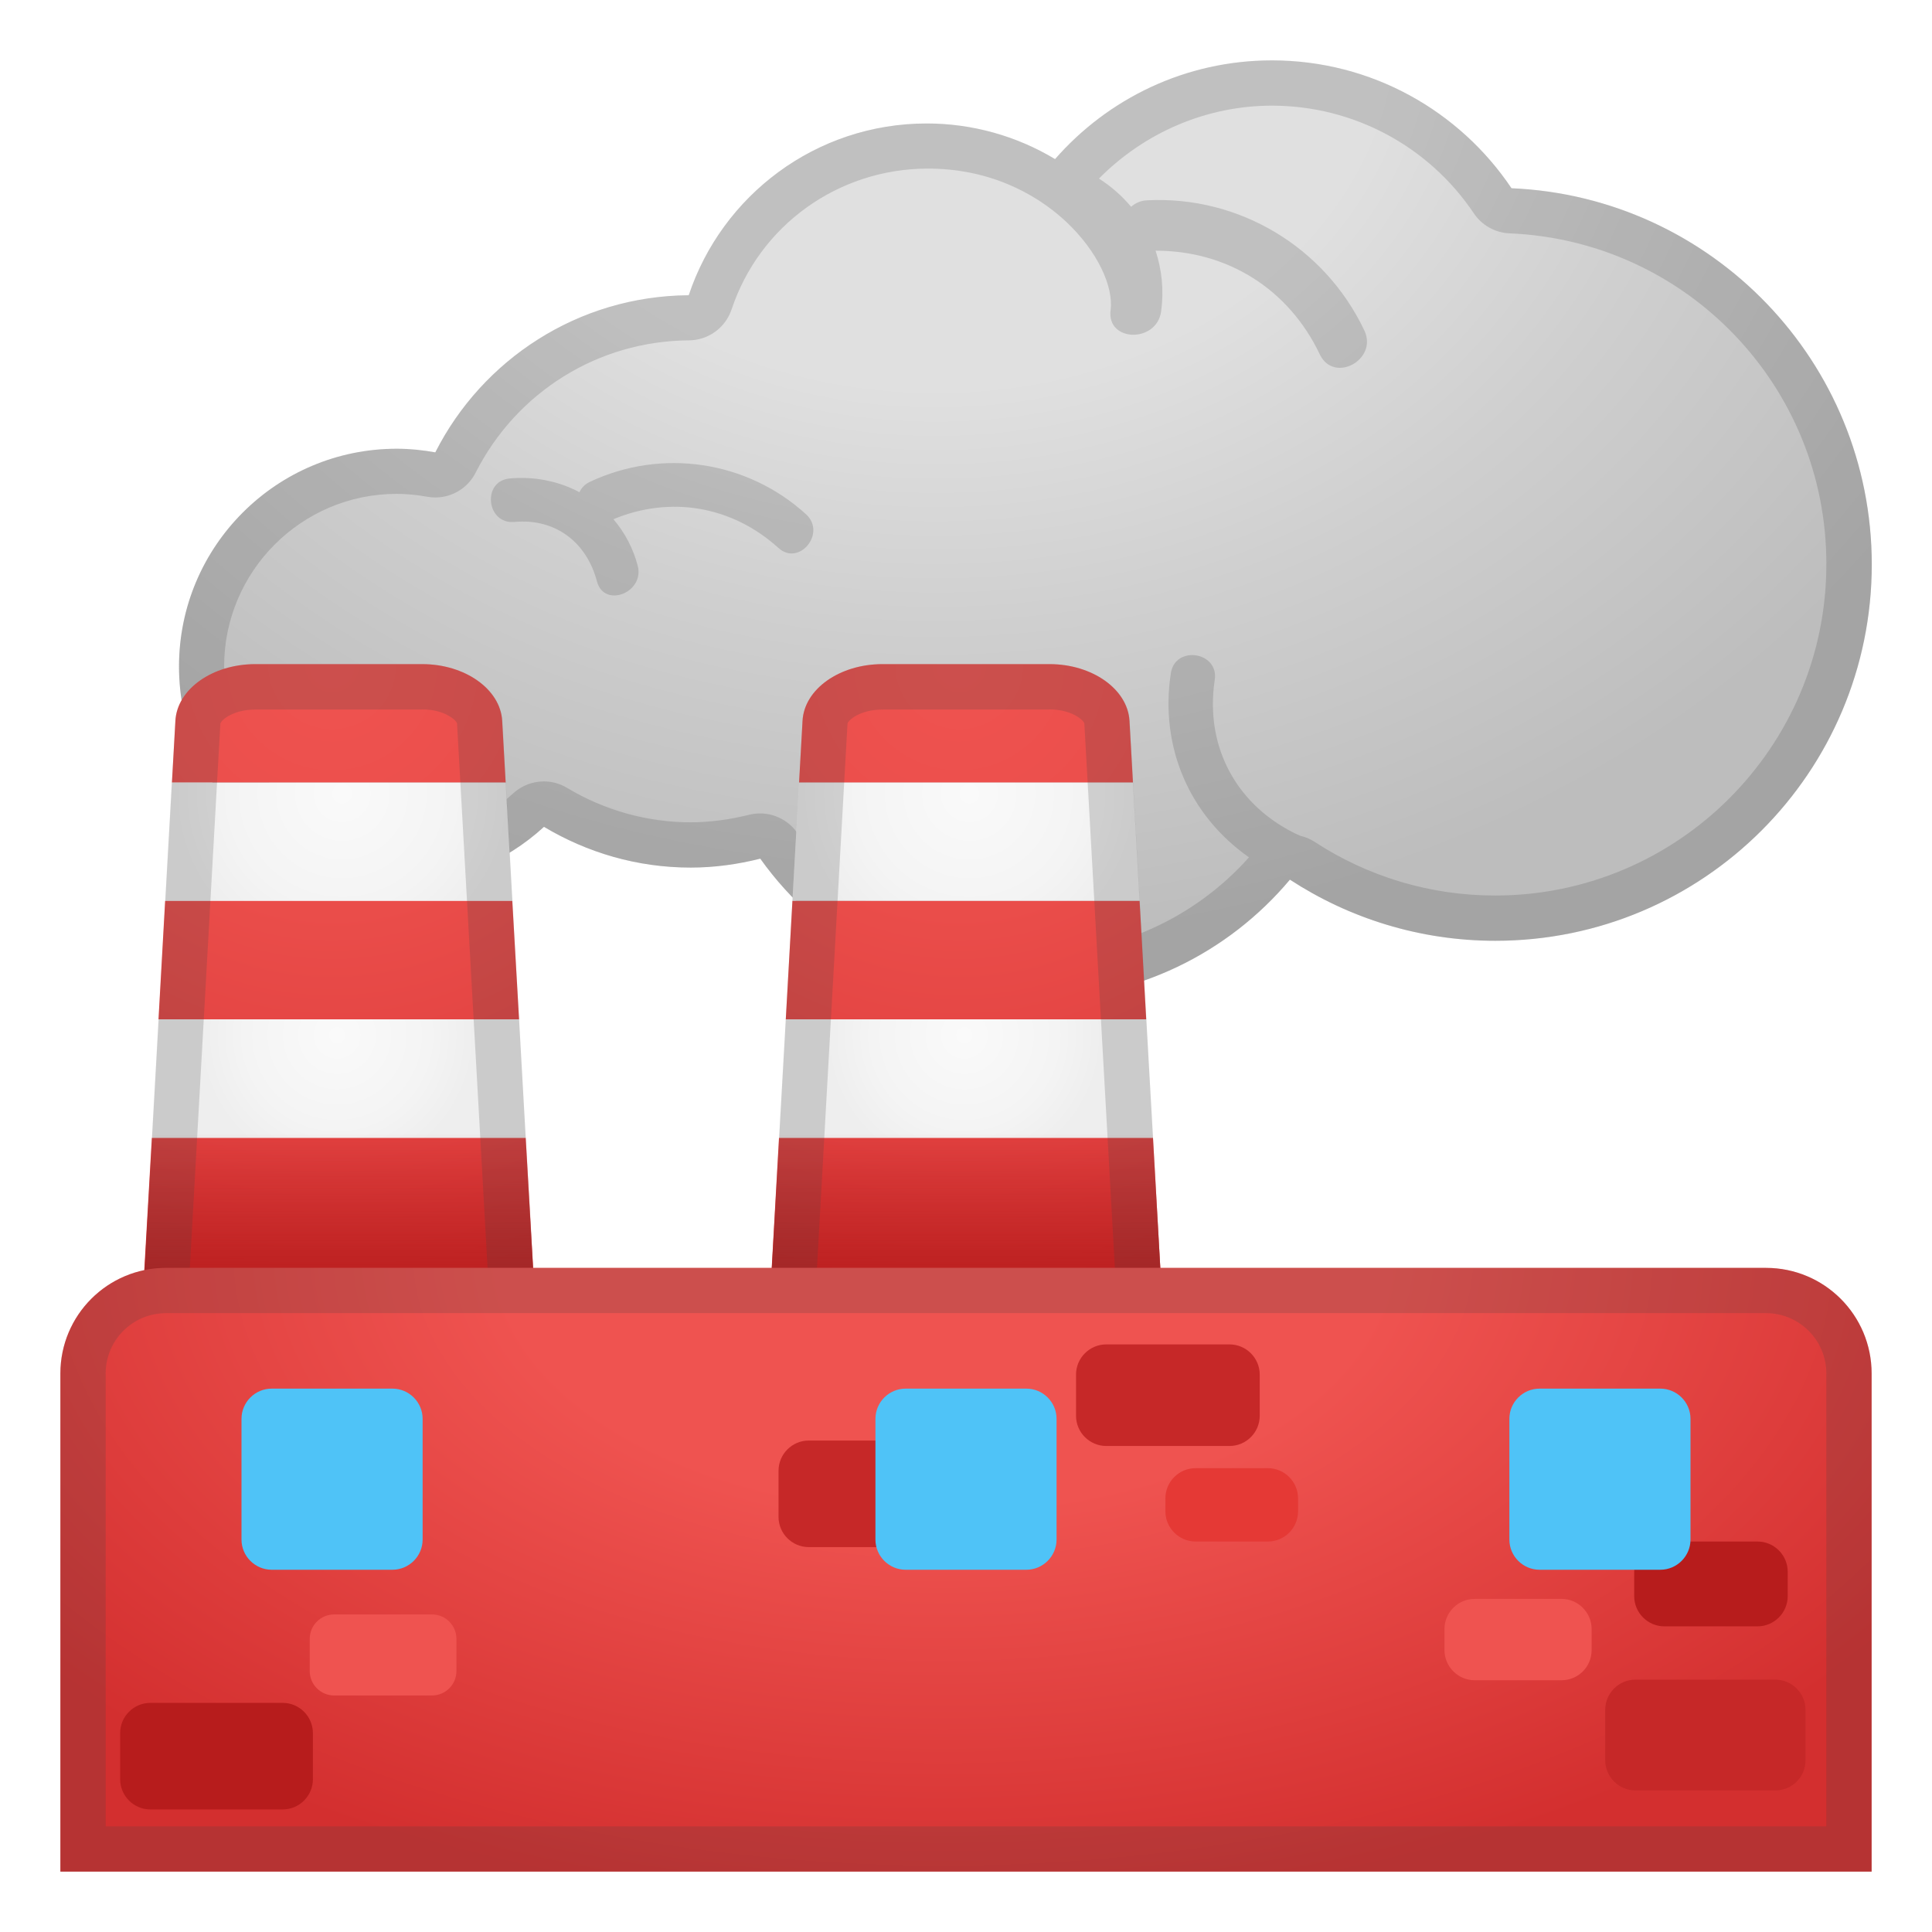
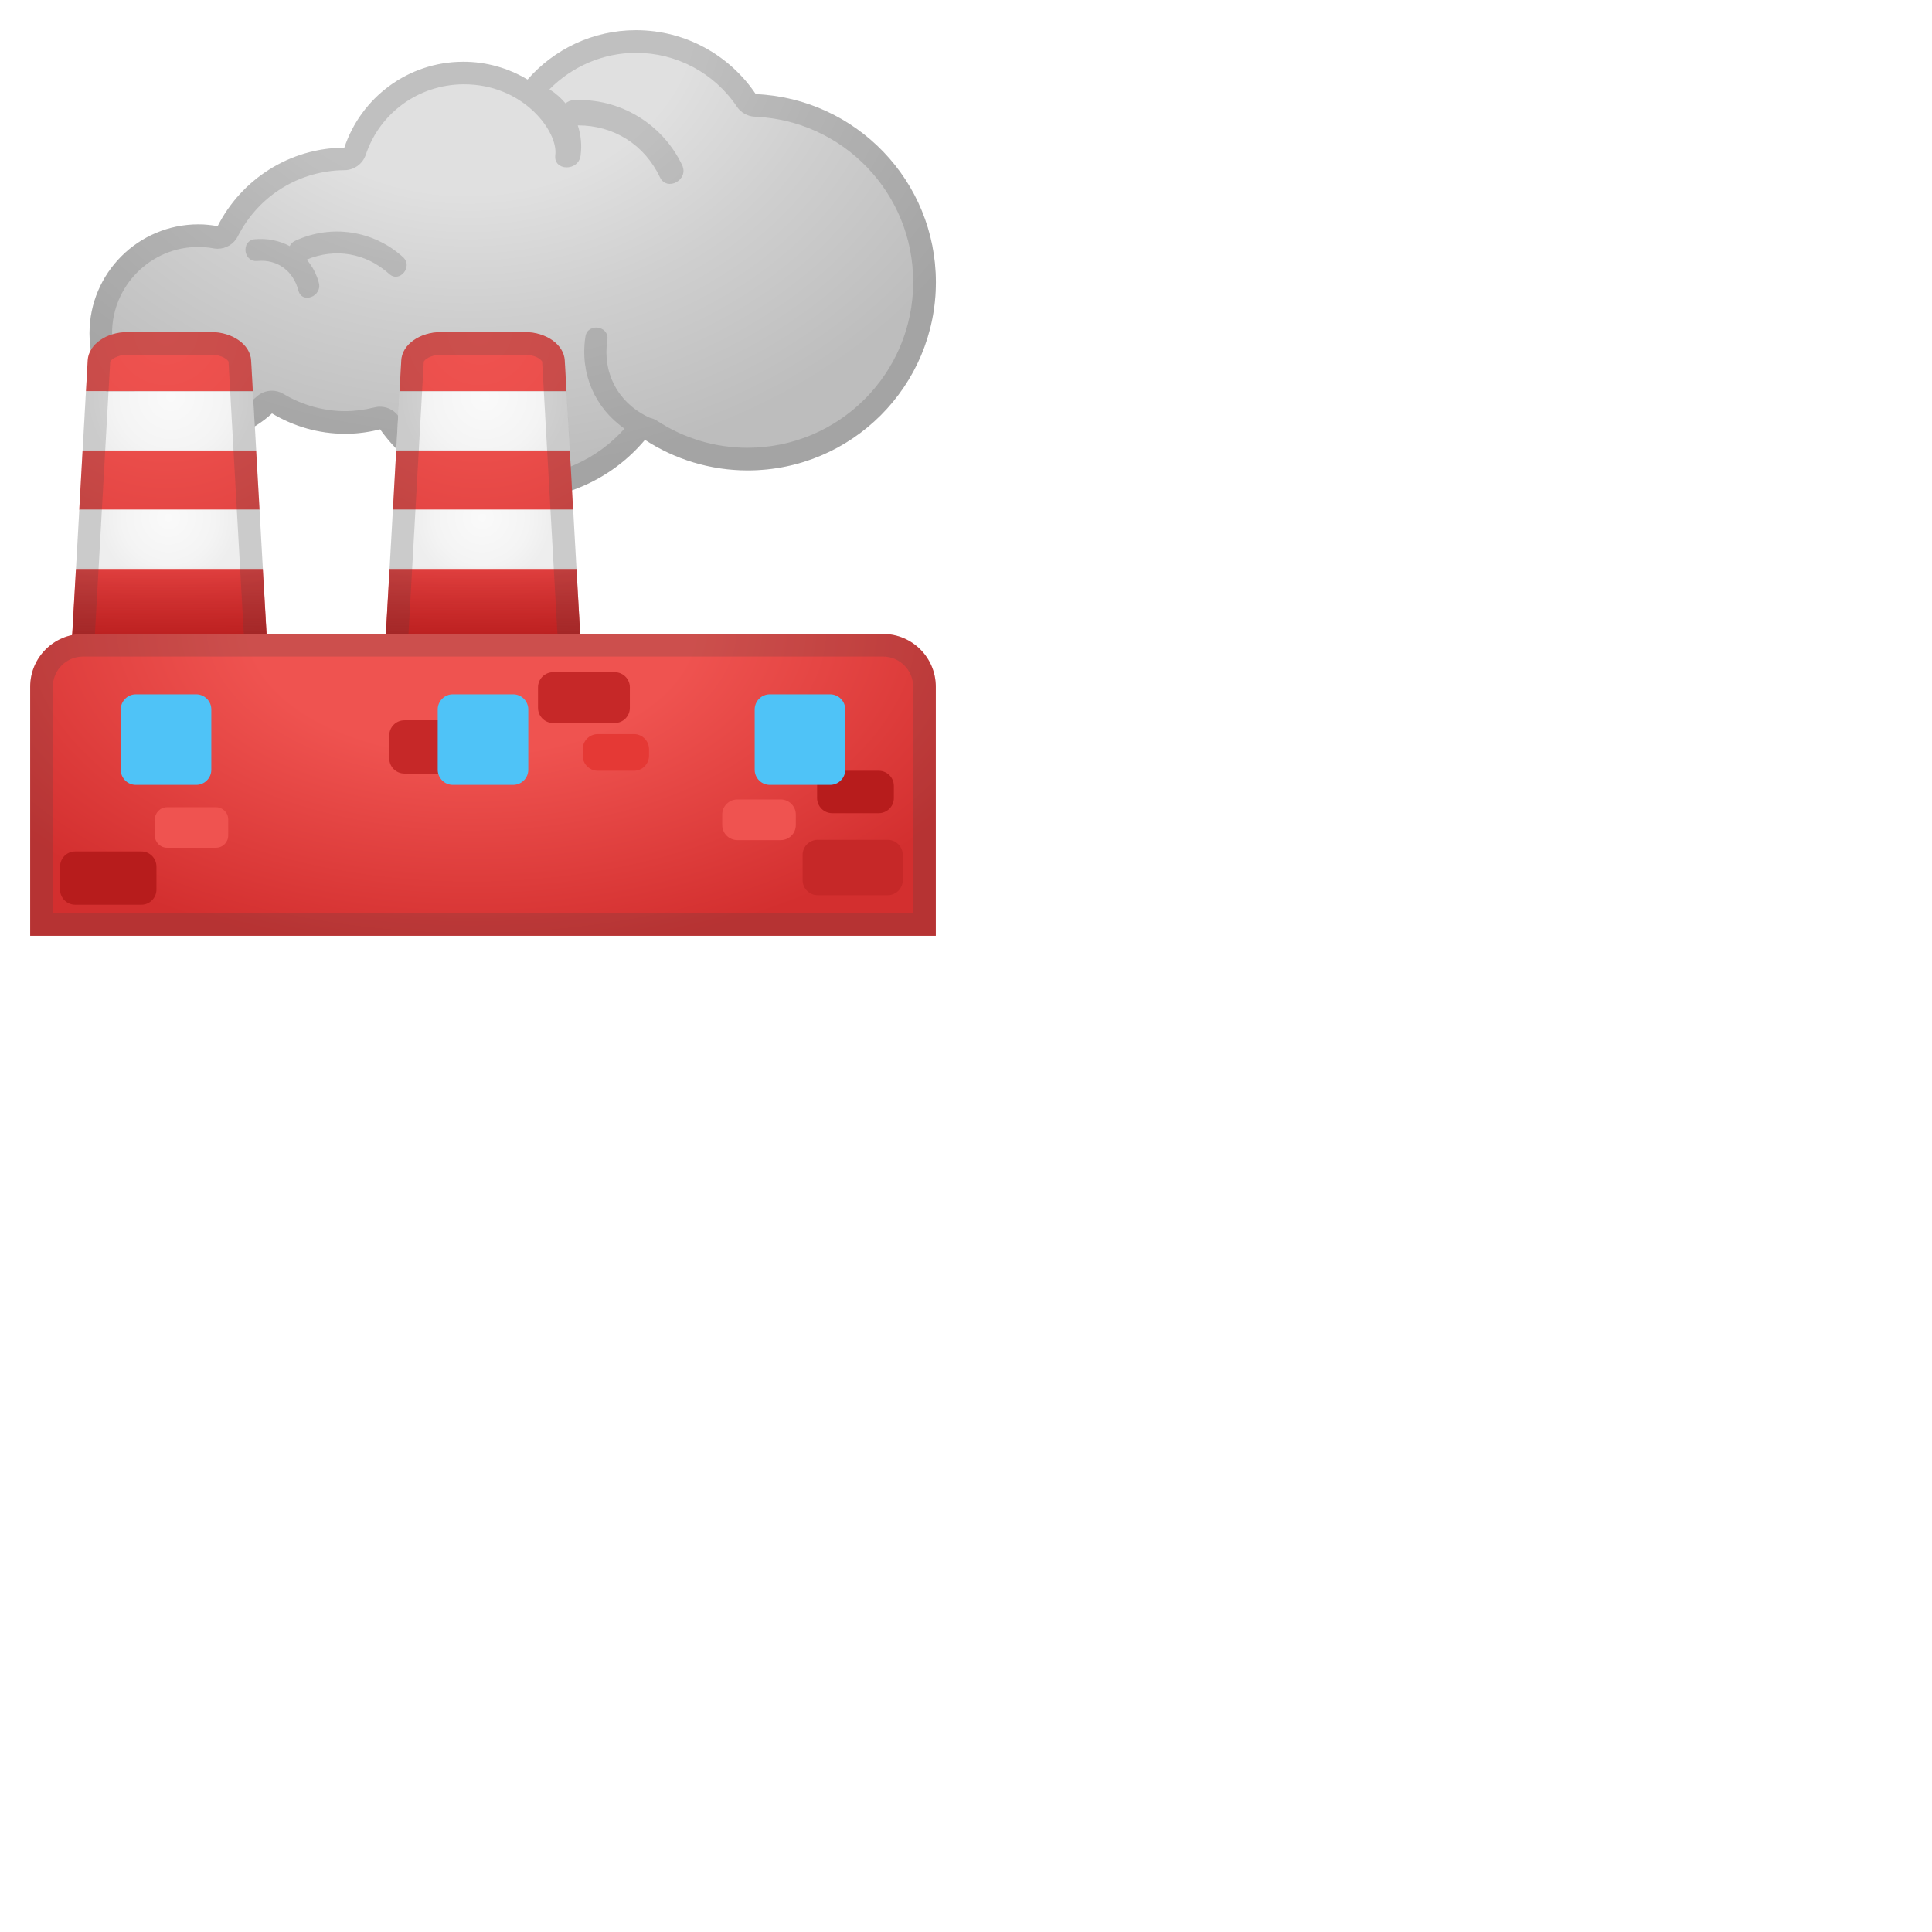
- <svg xmlns="http://www.w3.org/2000/svg" width="128" height="128" preserveAspectRatio="xMidYMid meet" viewBox="0 0 128 128" style="-ms-transform: rotate(360deg); -webkit-transform: rotate(360deg); transform: rotate(360deg);">
+ <svg xmlns="http://www.w3.org/2000/svg" width="128" height="128" preserveAspectRatio="xMidYMid meet" viewBox="0 0 128 128" style="-ms-transform: scale(0.5); -webkit-transform: scale(0.5); transform: scale(0.5)">
  <radialGradient id="IconifyId-1790f3cf5f9-416bec-4659" cx="62.029" cy="1.529" r="61.198" gradientTransform="matrix(0 1 -1.2431 0 63.929 -60.501)" gradientUnits="userSpaceOnUse">
    <stop stop-color="#E0E0E0" offset="0" />
    <stop stop-color="#E0E0E0" offset=".393" />
    <stop stop-color="#CFCFCF" offset=".655" />
    <stop stop-color="#BDBDBD" offset="1" />
  </radialGradient>
  <path d="M100.14 12.47C96.71 7.36 90.88 4 84.27 4C78.53 4 73.4 6.54 69.9 10.54a16.492 16.492 0 0 0-8.5-2.36c-7.35 0-13.57 4.77-15.77 11.38c-7.34.05-13.68 4.27-16.79 10.41c-.83-.15-1.68-.24-2.55-.24c-7.97 0-14.43 6.46-14.43 14.43s6.46 14.43 14.43 14.43c3.76 0 7.18-1.45 9.75-3.81c2.85 1.7 6.16 2.7 9.72 2.7c1.59 0 3.13-.22 4.61-.59c4.03 5.64 10.62 9.32 18.08 9.32c6.83 0 12.94-3.08 17.01-7.93c3.91 2.55 8.59 4.05 13.61 4.05c13.78 0 24.94-11.17 24.94-24.94c-.01-13.42-10.6-24.35-23.87-24.92z" fill="url(#IconifyId-1790f3cf5f9-416bec-4659)" />
  <path d="M34.08 34.58c2.72-.25 4.79 1.35 5.47 3.94c.48 1.8 3.17.74 2.7-1.04a7.703 7.703 0 0 0-1.61-3.08c3.77-1.57 7.86-.88 10.93 1.9c1.38 1.25 3.2-.99 1.83-2.23a13.02 13.02 0 0 0-14.31-2.15c-.35.16-.57.41-.7.69c-1.37-.73-2.97-1.06-4.63-.91c-1.85.18-1.53 3.05.32 2.88z" fill="#424242" opacity=".2" />
  <path d="M100.14 12.47C96.71 7.36 90.88 4 84.27 4C78.53 4 73.4 6.54 69.9 10.54a16.492 16.492 0 0 0-8.5-2.36c-7.35 0-13.57 4.77-15.77 11.38c-7.34.05-13.68 4.27-16.79 10.41c-.83-.15-1.68-.24-2.55-.24c-7.97 0-14.43 6.46-14.43 14.43s6.46 14.43 14.43 14.43c3.76 0 7.18-1.45 9.75-3.81c2.84 1.7 6.16 2.7 9.72 2.7c1.59 0 3.13-.22 4.61-.59c4.03 5.64 10.62 9.32 18.08 9.32c6.83 0 12.94-3.08 17.01-7.93c3.91 2.55 8.59 4.05 13.61 4.05c13.78 0 24.94-11.17 24.94-24.94c-.01-13.42-10.6-24.35-23.87-24.92zm-1.08 46.86a21.8 21.8 0 0 1-11.97-3.56c-.3-.2-.62-.32-.96-.4c-4.15-1.88-6.33-5.84-5.65-10.33c.28-1.87-2.63-2.31-2.91-.43c-.75 4.94 1.28 9.46 5.18 12.19a19.166 19.166 0 0 1-14.31 6.41a19.26 19.26 0 0 1-15.64-8.06a3.006 3.006 0 0 0-3.17-1.17c-1.32.33-2.63.5-3.88.5c-2.86 0-5.69-.79-8.18-2.28c-.48-.29-1.01-.43-1.54-.43c-.73 0-1.46.27-2.03.79a11.374 11.374 0 0 1-7.72 3.02c-6.3 0-11.43-5.13-11.43-11.43s5.13-11.43 11.43-11.43c.64 0 1.3.06 2.02.19c.18.03.35.05.53.05c1.12 0 2.16-.62 2.68-1.64c2.72-5.37 8.14-8.73 14.13-8.77c1.29-.01 2.42-.83 2.83-2.05c1.86-5.58 7.05-9.29 12.92-9.33c7.98-.05 12.59 6.3 12.19 9.37c-.28 2.14 3.07 2.2 3.35.08c.19-1.41.04-2.77-.37-4.01c4.74-.01 8.82 2.53 10.88 6.87c.93 1.95 3.87.36 2.95-1.59c-2.62-5.52-8.29-8.93-14.39-8.62c-.44.02-.79.19-1.06.43c-.6-.72-1.32-1.35-2.13-1.87C75.85 8.76 79.96 7 84.27 7c5.38 0 10.38 2.67 13.38 7.14c.53.79 1.41 1.28 2.36 1.32A21.899 21.899 0 0 1 121 37.39c0 12.1-9.84 21.94-21.94 21.94z" fill="#424242" opacity=".2" />
  <radialGradient id="IconifyId-1790f3cf5f9-416bec-4660" cx="22" cy="44.083" r="50.343" gradientUnits="userSpaceOnUse">
    <stop stop-color="#EF5350" offset=".003" />
    <stop stop-color="#EA4D4A" offset=".327" />
    <stop stop-color="#DC3A3A" offset=".779" />
    <stop stop-color="#D32F2F" offset="1" />
  </radialGradient>
  <path d="M27.97 44H16.92c-2.85 0-5.19 1.66-5.3 3.76l-.23 4.09H33.5l-.23-4.09c-.12-2.1-2.46-3.76-5.3-3.76z" fill="url(#IconifyId-1790f3cf5f9-416bec-4660)" />
  <radialGradient id="IconifyId-1790f3cf5f9-416bec-4661" cx="22.667" cy="52.583" r="11.168" gradientUnits="userSpaceOnUse">
    <stop stop-color="#FAFAFA" offset=".003" />
    <stop stop-color="#F4F4F4" offset=".668" />
    <stop stop-color="#eee" offset="1" />
  </radialGradient>
  <path fill="url(#IconifyId-1790f3cf5f9-416bec-4661)" d="M33.5 51.85H11.38l-.44 7.84h23z" />
  <path fill="url(#IconifyId-1790f3cf5f9-416bec-4660)" d="M10.94 59.69l-.44 7.85h23.89l-.45-7.85z" />
  <radialGradient id="IconifyId-1790f3cf5f9-416bec-4662" cx="22.333" cy="68.583" r="9.173" gradientUnits="userSpaceOnUse">
    <stop stop-color="#FAFAFA" offset=".003" />
    <stop stop-color="#F4F4F4" offset=".668" />
    <stop stop-color="#eee" offset="1" />
  </radialGradient>
  <path fill="url(#IconifyId-1790f3cf5f9-416bec-4662)" d="M10.06 75.39h24.77l-.44-7.85H10.5z" />
  <path fill="url(#IconifyId-1790f3cf5f9-416bec-4660)" d="M36.16 98.93l-.45-7.85l-.44-7.84l-.44-7.85H10.06l-.45 7.85l-.44 7.84l-.44 7.85l-.29 5.07h28z" />
  <linearGradient id="IconifyId-1790f3cf5f9-416bec-4663" x1="22.443" x2="22.443" y1="85.917" y2="75.082" gradientUnits="userSpaceOnUse">
    <stop stop-color="#B71C1C" offset="0" />
    <stop stop-color="#B71C1C" stop-opacity="0" offset="1" />
  </linearGradient>
  <path d="M36.16 98.93l-2.64-47.1l-.23-4.09c-.12-2.1-2.46-3.76-5.3-3.76H16.92c-2.85 0-5.19 1.66-5.3 3.76l-.23 4.09l-2.64 47.1l-.31 5.07h28l-.28-5.07z" fill="url(#IconifyId-1790f3cf5f9-416bec-4663)" />
  <radialGradient id="IconifyId-1790f3cf5f9-416bec-4664" cx="63.557" cy="44.083" r="50.343" gradientUnits="userSpaceOnUse">
    <stop stop-color="#EF5350" offset=".003" />
    <stop stop-color="#EA4D4A" offset=".327" />
    <stop stop-color="#DC3A3A" offset=".779" />
    <stop stop-color="#D32F2F" offset="1" />
  </radialGradient>
  <path d="M69.53 44H58.47c-2.85 0-5.19 1.66-5.3 3.76l-.23 4.09h22.12l-.23-4.09c-.12-2.1-2.46-3.76-5.3-3.76z" fill="url(#IconifyId-1790f3cf5f9-416bec-4664)" />
  <radialGradient id="IconifyId-1790f3cf5f9-416bec-4665" cx="64.224" cy="52.583" r="11.168" gradientUnits="userSpaceOnUse">
    <stop stop-color="#FAFAFA" offset=".003" />
    <stop stop-color="#F4F4F4" offset=".668" />
    <stop stop-color="#eee" offset="1" />
  </radialGradient>
  <path fill="url(#IconifyId-1790f3cf5f9-416bec-4665)" d="M75.06 51.85H52.94l-.44 7.84h23z" />
  <path fill="url(#IconifyId-1790f3cf5f9-416bec-4664)" d="M52.5 59.69l-.44 7.85h23.88l-.44-7.85z" />
  <radialGradient id="IconifyId-1790f3cf5f9-416bec-4666" cx="63.891" cy="68.583" r="9.173" gradientUnits="userSpaceOnUse">
    <stop stop-color="#FAFAFA" offset=".003" />
    <stop stop-color="#F4F4F4" offset=".668" />
    <stop stop-color="#eee" offset="1" />
  </radialGradient>
  <path fill="url(#IconifyId-1790f3cf5f9-416bec-4666)" d="M51.61 75.39h24.78l-.45-7.85H52.06z" />
  <path fill="url(#IconifyId-1790f3cf5f9-416bec-4664)" d="M77.71 98.93l-.44-7.85l-.44-7.84l-.44-7.85H51.61l-.44 7.85l-.44 7.84l-.44 7.85L50 104h28z" />
  <linearGradient id="IconifyId-1790f3cf5f9-416bec-4667" x1="64" x2="64" y1="85.917" y2="75.082" gradientUnits="userSpaceOnUse">
    <stop stop-color="#B71C1C" offset="0" />
    <stop stop-color="#B71C1C" stop-opacity="0" offset="1" />
  </linearGradient>
  <path d="M77.71 98.93l-2.64-47.1l-.23-4.09c-.12-2.1-2.46-3.76-5.3-3.76H58.47c-2.85 0-5.19 1.66-5.3 3.76l-.23 4.09l-2.64 47.1L50 104h28l-.29-5.07z" fill="url(#IconifyId-1790f3cf5f9-416bec-4667)" />
  <path d="M27.97 47c1.47 0 2.26.71 2.31.93l.23 4.09l2.64 47.1l.11 1.9H11.62l.11-1.9l2.64-47.1l.23-4.08c.05-.23.84-.93 2.31-.93h11.06m0-3.01H16.92c-2.85 0-5.19 1.66-5.3 3.76l-.23 4.09l-2.64 47.1l-.31 5.05h28l-.29-5.07l-2.64-47.1l-.23-4.09c-.13-2.08-2.47-3.74-5.31-3.74z" fill="#424242" opacity=".2" />
  <path d="M69.53 47c1.47 0 2.26.71 2.31.93l.23 4.09l2.64 47.1l.11 1.9H53.17l.11-1.9l2.64-47.1l.23-4.08c.05-.23.84-.93 2.31-.93h11.07m0-3.01H58.47c-2.85 0-5.19 1.66-5.3 3.76l-.23 4.09l-2.64 47.1L50 104h28l-.29-5.07l-2.64-47.1l-.23-4.09c-.13-2.08-2.47-3.74-5.31-3.74z" fill="#424242" opacity=".2" />
  <linearGradient id="IconifyId-1790f3cf5f9-416bec-4668" x1="64" x2="64" y1="94.686" y2="42.798" gradientUnits="userSpaceOnUse">
    <stop stop-color="#B71C1C" offset="0" />
    <stop stop-color="#D32F2F" offset="1" />
  </linearGradient>
  <path fill="url(#IconifyId-1790f3cf5f9-416bec-4668)" d="M52.94 96h22.12l-.47-8H53.41z" />
  <radialGradient id="IconifyId-1790f3cf5f9-416bec-4669" cx="62.5" cy="83.25" r="43.736" gradientTransform="matrix(0 1 -1.7549 0 208.59 20.75)" gradientUnits="userSpaceOnUse">
    <stop stop-color="#EF5350" offset=".003" />
    <stop stop-color="#EF5350" offset=".38" />
    <stop stop-color="#D32F2F" offset="1" />
  </radialGradient>
  <path d="M124 124H4V91c0-3.87 3.13-7 7-7h106c3.87 0 7 3.13 7 7v33z" fill="url(#IconifyId-1790f3cf5f9-416bec-4669)" />
  <path d="M117 87c2.21 0 4 1.79 4 4v30H7V91c0-2.21 1.79-4 4-4h106m0-3H11c-3.87 0-7 3.13-7 7v33h120V91c0-3.87-3.13-7-7-7z" fill="#424242" opacity=".2" />
  <path d="M84 102.13h-4.79c-1.1 0-2-.9-2-2v-.86c0-1.1.9-2 2-2H84c1.1 0 2 .9 2 2v.86c0 1.1-.9 2-2 2z" fill="#E53935" />
  <path d="M116.44 107.75h-6.17c-1.1 0-2-.9-2-2v-1.62c0-1.1.9-2 2-2h6.17c1.1 0 2 .9 2 2v1.62c0 1.1-.9 2-2 2z" fill="#B71C1C" />
  <path d="M103.45 111.32H97.7c-1.1 0-2-.9-2-2v-1.39c0-1.1.9-2 2-2h5.75c1.1 0 2 .9 2 2v1.39c0 1.11-.89 2-2 2z" fill="#EF5350" />
  <path d="M117.62 118.62h-9.27c-1.1 0-2-.9-2-2v-3.34c0-1.1.9-2 2-2h9.27c1.1 0 2 .9 2 2v3.34c0 1.11-.89 2-2 2z" fill="#C62828" />
  <path d="M81.46 95.8h-8.17c-1.1 0-2-.9-2-2v-2.73c0-1.1.9-2 2-2h8.17c1.1 0 2 .9 2 2v2.73c0 1.1-.9 2-2 2z" fill="#C62828" />
  <path d="M53.58 102.5h8.77c1.1 0 2-.9 2-2v-3.06c0-1.1-.9-2-2-2h-8.77c-1.1 0-2 .9-2 2v3.06c0 1.1.9 2 2 2z" fill="#C62828" />
  <path d="M9.96 119.88h8.77c1.1 0 2-.9 2-2v-3.06c0-1.1-.9-2-2-2H9.96c-1.1 0-2 .9-2 2v3.06c0 1.1.9 2 2 2z" fill="#B71C1C" />
  <path d="M22.14 112.33h6.48c.9 0 1.62-.73 1.62-1.62v-2.13c0-.9-.73-1.62-1.62-1.62h-6.48c-.9 0-1.62.73-1.62 1.62v2.13c0 .9.73 1.62 1.62 1.62z" fill="#EF5350" />
  <path d="M26 104h-8c-1.1 0-2-.9-2-2v-8c0-1.1.9-2 2-2h8c1.1 0 2 .9 2 2v8c0 1.1-.9 2-2 2z" fill="#4FC3F7" />
  <path d="M68 104h-8c-1.1 0-2-.9-2-2v-8c0-1.1.9-2 2-2h8c1.1 0 2 .9 2 2v8c0 1.1-.9 2-2 2z" fill="#4FC3F7" />
  <path d="M110 104h-8c-1.1 0-2-.9-2-2v-8c0-1.1.9-2 2-2h8c1.1 0 2 .9 2 2v8c0 1.1-.9 2-2 2z" fill="#4FC3F7" />
  <rect x="0" y="0" width="128" height="128" fill="rgba(0, 0, 0, 0)" />
</svg>
